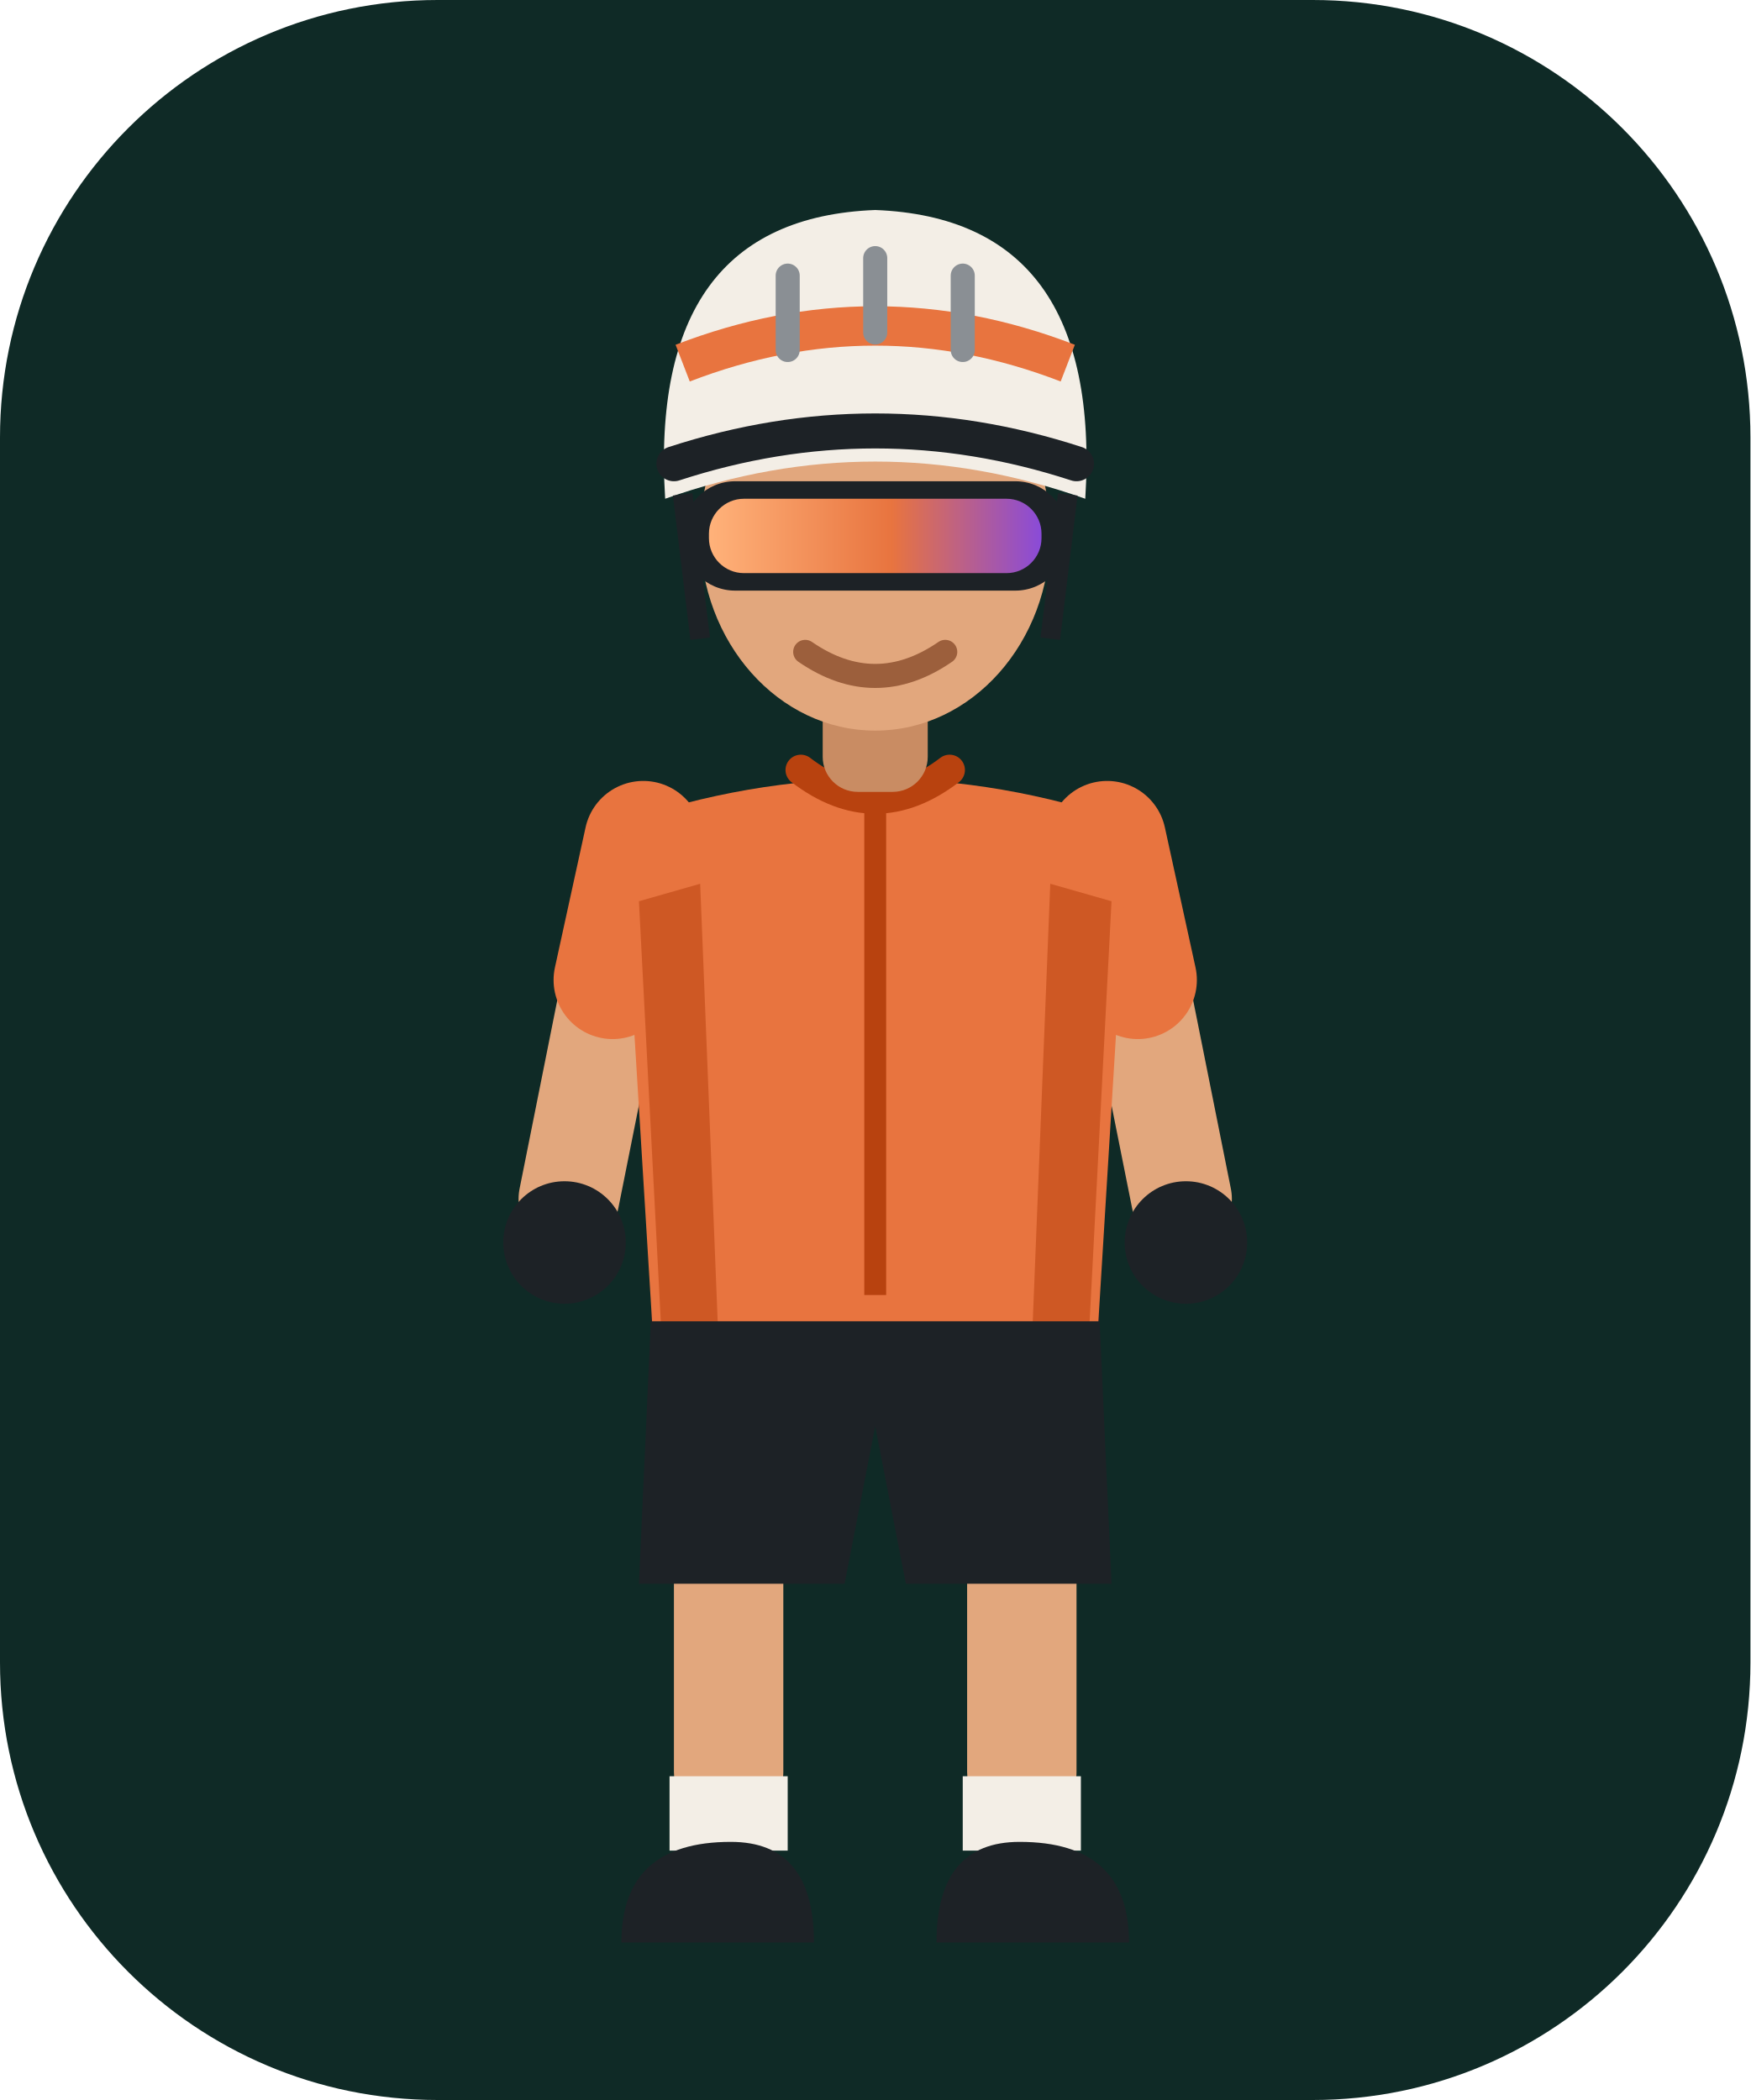
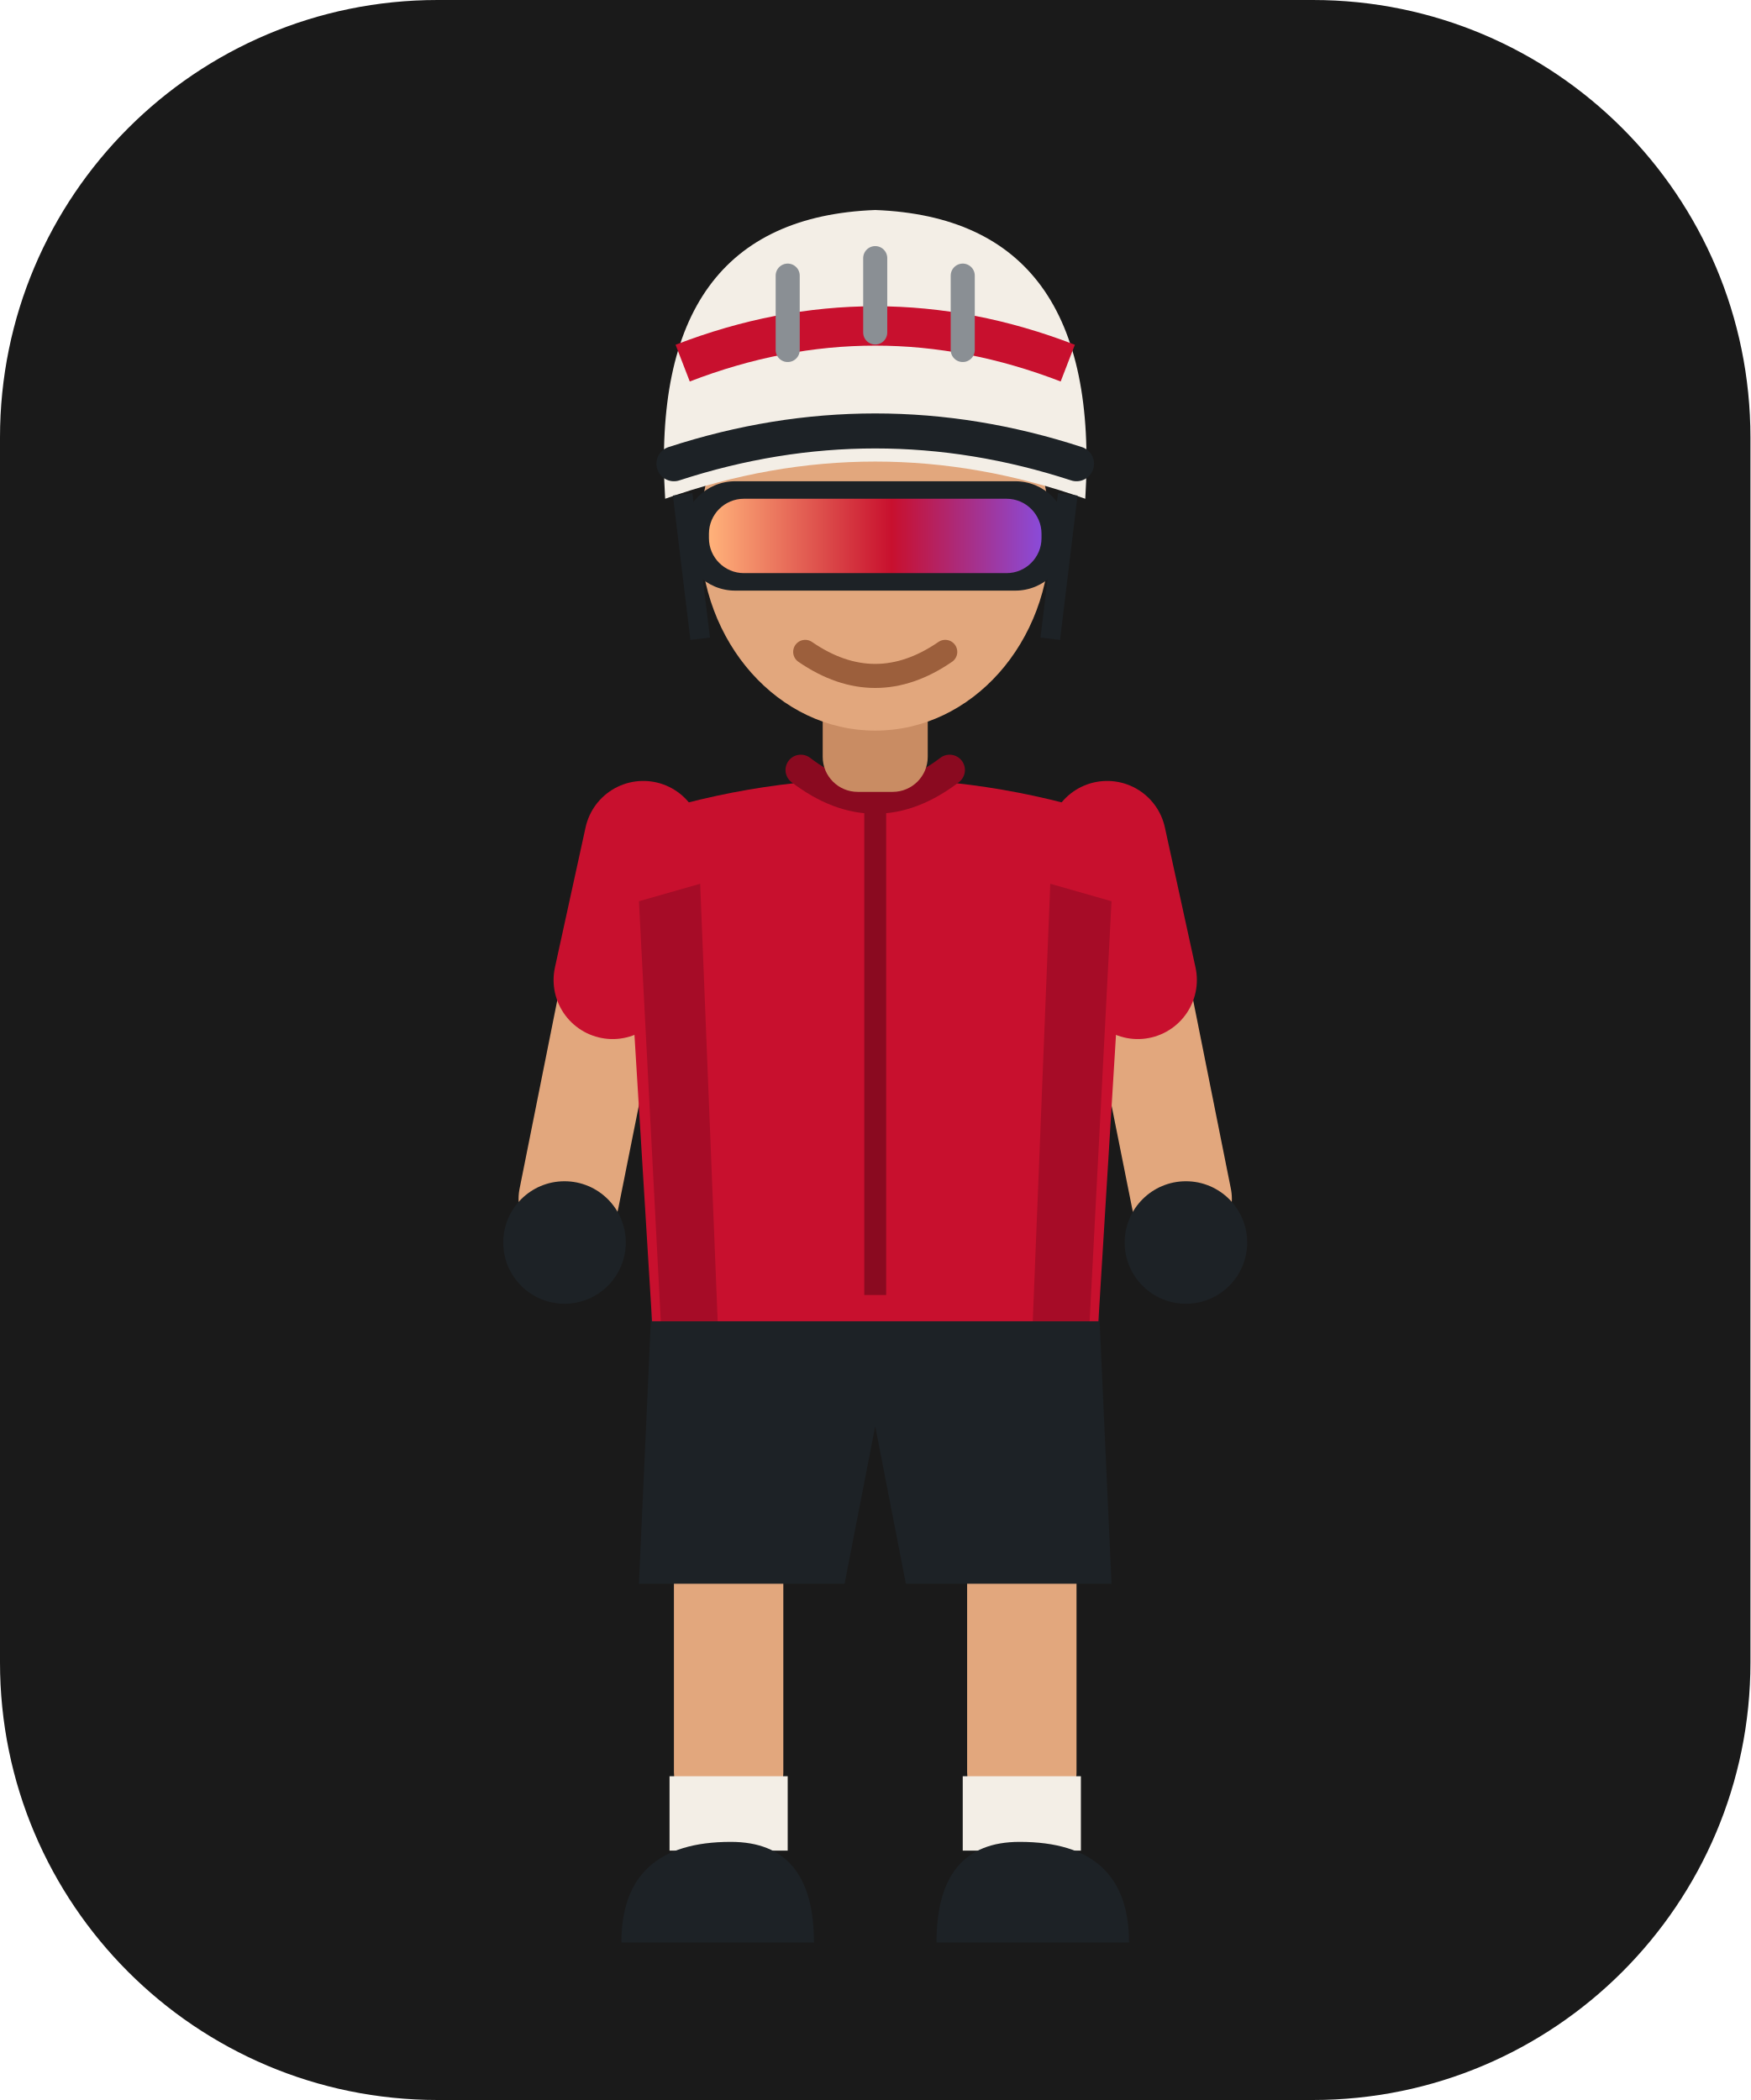
<svg xmlns="http://www.w3.org/2000/svg" viewBox="-4 -2 40 48">
-   <rect x="-4" y="-2" width="40" height="48" rx="10" fill="#0f2a26" />
+   <rect x="-4" y="-2" width="40" height="48" rx="10" fill="#1a1a1a" />
  <defs>
    <linearGradient id="_R_0_-lente" x1="0" y1="0" x2="1" y2="0">
      <stop offset="0" stop-color="#ffb27a" />
-       <stop offset="0.55" stop-color="#e8743f" />
+       <stop offset="0.55" stop-color="#c8102e" />
      <stop offset="1" stop-color="#8a4bd8" />
    </linearGradient>
  </defs>
  <g class="ciclista-corpo ">
    <rect x="11.4" y="33" width="2.5" height="6.6" rx="1.1" fill="#e2a77d" />
    <rect x="18.1" y="33" width="2.5" height="6.6" rx="1.1" fill="#e2a77d" />
    <rect x="11.3" y="38.6" width="2.7" height="1.7" fill="#f3eee6" />
    <rect x="18" y="38.6" width="2.7" height="1.7" fill="#f3eee6" />
    <path d="M10.2 42.4Q10.2 40.1 12.7 40.1Q14.6 40.1 14.6 42.4Z" fill="#1d2226" />
    <path d="M17.4 42.4Q17.4 40.1 19.3 40.1Q21.8 40.1 21.8 42.4Z" fill="#1d2226" />
    <path d="M10.9 27.6H21.1L21.4 34.2H16.7L16 30.6L15.3 34.2H10.6Z" fill="#1d2226" />
    <path d="M10.6 17.4L9 25.4" stroke="#e2a77d" stroke-width="2.3" stroke-linecap="round" />
-     <path d="M10.7 17.2L10 20.4" stroke="#e8743f" stroke-width="2.7" stroke-linecap="round" />
+     <path d="M10.7 17.2L10 20.4" stroke="#c8102e" stroke-width="2.7" stroke-linecap="round" />
    <circle cx="8.9" cy="26.4" r="1.4" fill="#1d2226" />
    <g class="ciclista-braco-baixo">
      <path d="M21.4 17.4L23 25.4" stroke="#e2a77d" stroke-width="2.3" stroke-linecap="round" />
-       <path d="M21.3 17.2L22 20.4" stroke="#e8743f" stroke-width="2.7" stroke-linecap="round" />
+       <path d="M21.3 17.2L22 20.4" stroke="#c8102e" stroke-width="2.7" stroke-linecap="round" />
      <circle cx="23.1" cy="26.4" r="1.4" fill="#1d2226" />
    </g>
-     <path d="M10.2 16.8Q16 14.8 21.8 16.8L21.1 28.2H10.9Z" fill="#e8743f" />
-     <path d="M10.6 18.6L11.1 28.2H12.4L12 18.2Z" fill="#b8420f" opacity="0.55" />
-     <path d="M21.4 18.6L20.9 28.2H19.6L20 18.2Z" fill="#b8420f" opacity="0.55" />
-     <path d="M16 15.9V27.6" stroke="#b8420f" stroke-width="0.5" />
-     <path d="M14.3 15.6Q16 16.9 17.7 15.6" fill="none" stroke="#b8420f" stroke-width="0.7" stroke-linecap="round" />
+     <path d="M10.2 16.8Q16 14.8 21.8 16.8L21.1 28.2H10.9Z" fill="#c8102e" />
+     <path d="M10.6 18.6L11.1 28.2H12.4L12 18.2Z" fill="#8a0a20" opacity="0.55" />
+     <path d="M21.4 18.6L20.9 28.2H19.6L20 18.2Z" fill="#8a0a20" opacity="0.55" />
+     <path d="M16 15.9V27.6" stroke="#8a0a20" stroke-width="0.5" />
+     <path d="M14.3 15.6Q16 16.9 17.7 15.6" fill="none" stroke="#8a0a20" stroke-width="0.7" stroke-linecap="round" />
    <rect x="14.8" y="13" width="2.4" height="3.1" rx="0.8" fill="#c98c63" />
    <ellipse cx="16" cy="10.2" rx="4" ry="4.5" fill="#e2a77d" />
    <path d="M14.4 12.9Q16 14 17.6 12.9" fill="none" stroke="#9c5f3c" stroke-width="0.55" stroke-linecap="round" />
    <rect x="11.6" y="9" width="8.8" height="2.5" rx="1.2" fill="#1d2226" />
    <rect x="12.2" y="9.4" width="7.6" height="1.7" rx="0.8" fill="url(#_R_0_-lente)" />
    <path d="M11.2 9.4Q10.8 3 16 2.8Q21.2 3 20.8 9.4Q16 7.7 11.2 9.4Z" fill="#f3eee6" />
-     <path d="M11.6 6.3Q16 4.6 20.4 6.3" fill="none" stroke="#e8743f" stroke-width="0.9" />
+     <path d="M11.6 6.3Q16 4.6 20.4 6.3" fill="none" stroke="#c8102e" stroke-width="0.9" />
    <path d="M14 4.3V6M16 3.9V5.6M18 4.3V6" stroke="#8a8f94" stroke-width="0.55" stroke-linecap="round" />
    <path d="M11.4 8.6Q16 7.1 20.6 8.6" fill="none" stroke="#1d2226" stroke-width="0.8" stroke-linecap="round" />
    <path d="M11.6 9.3L12 12.6M20.4 9.3L20 12.6" stroke="#1d2226" stroke-width="0.45" />
  </g>
</svg>
